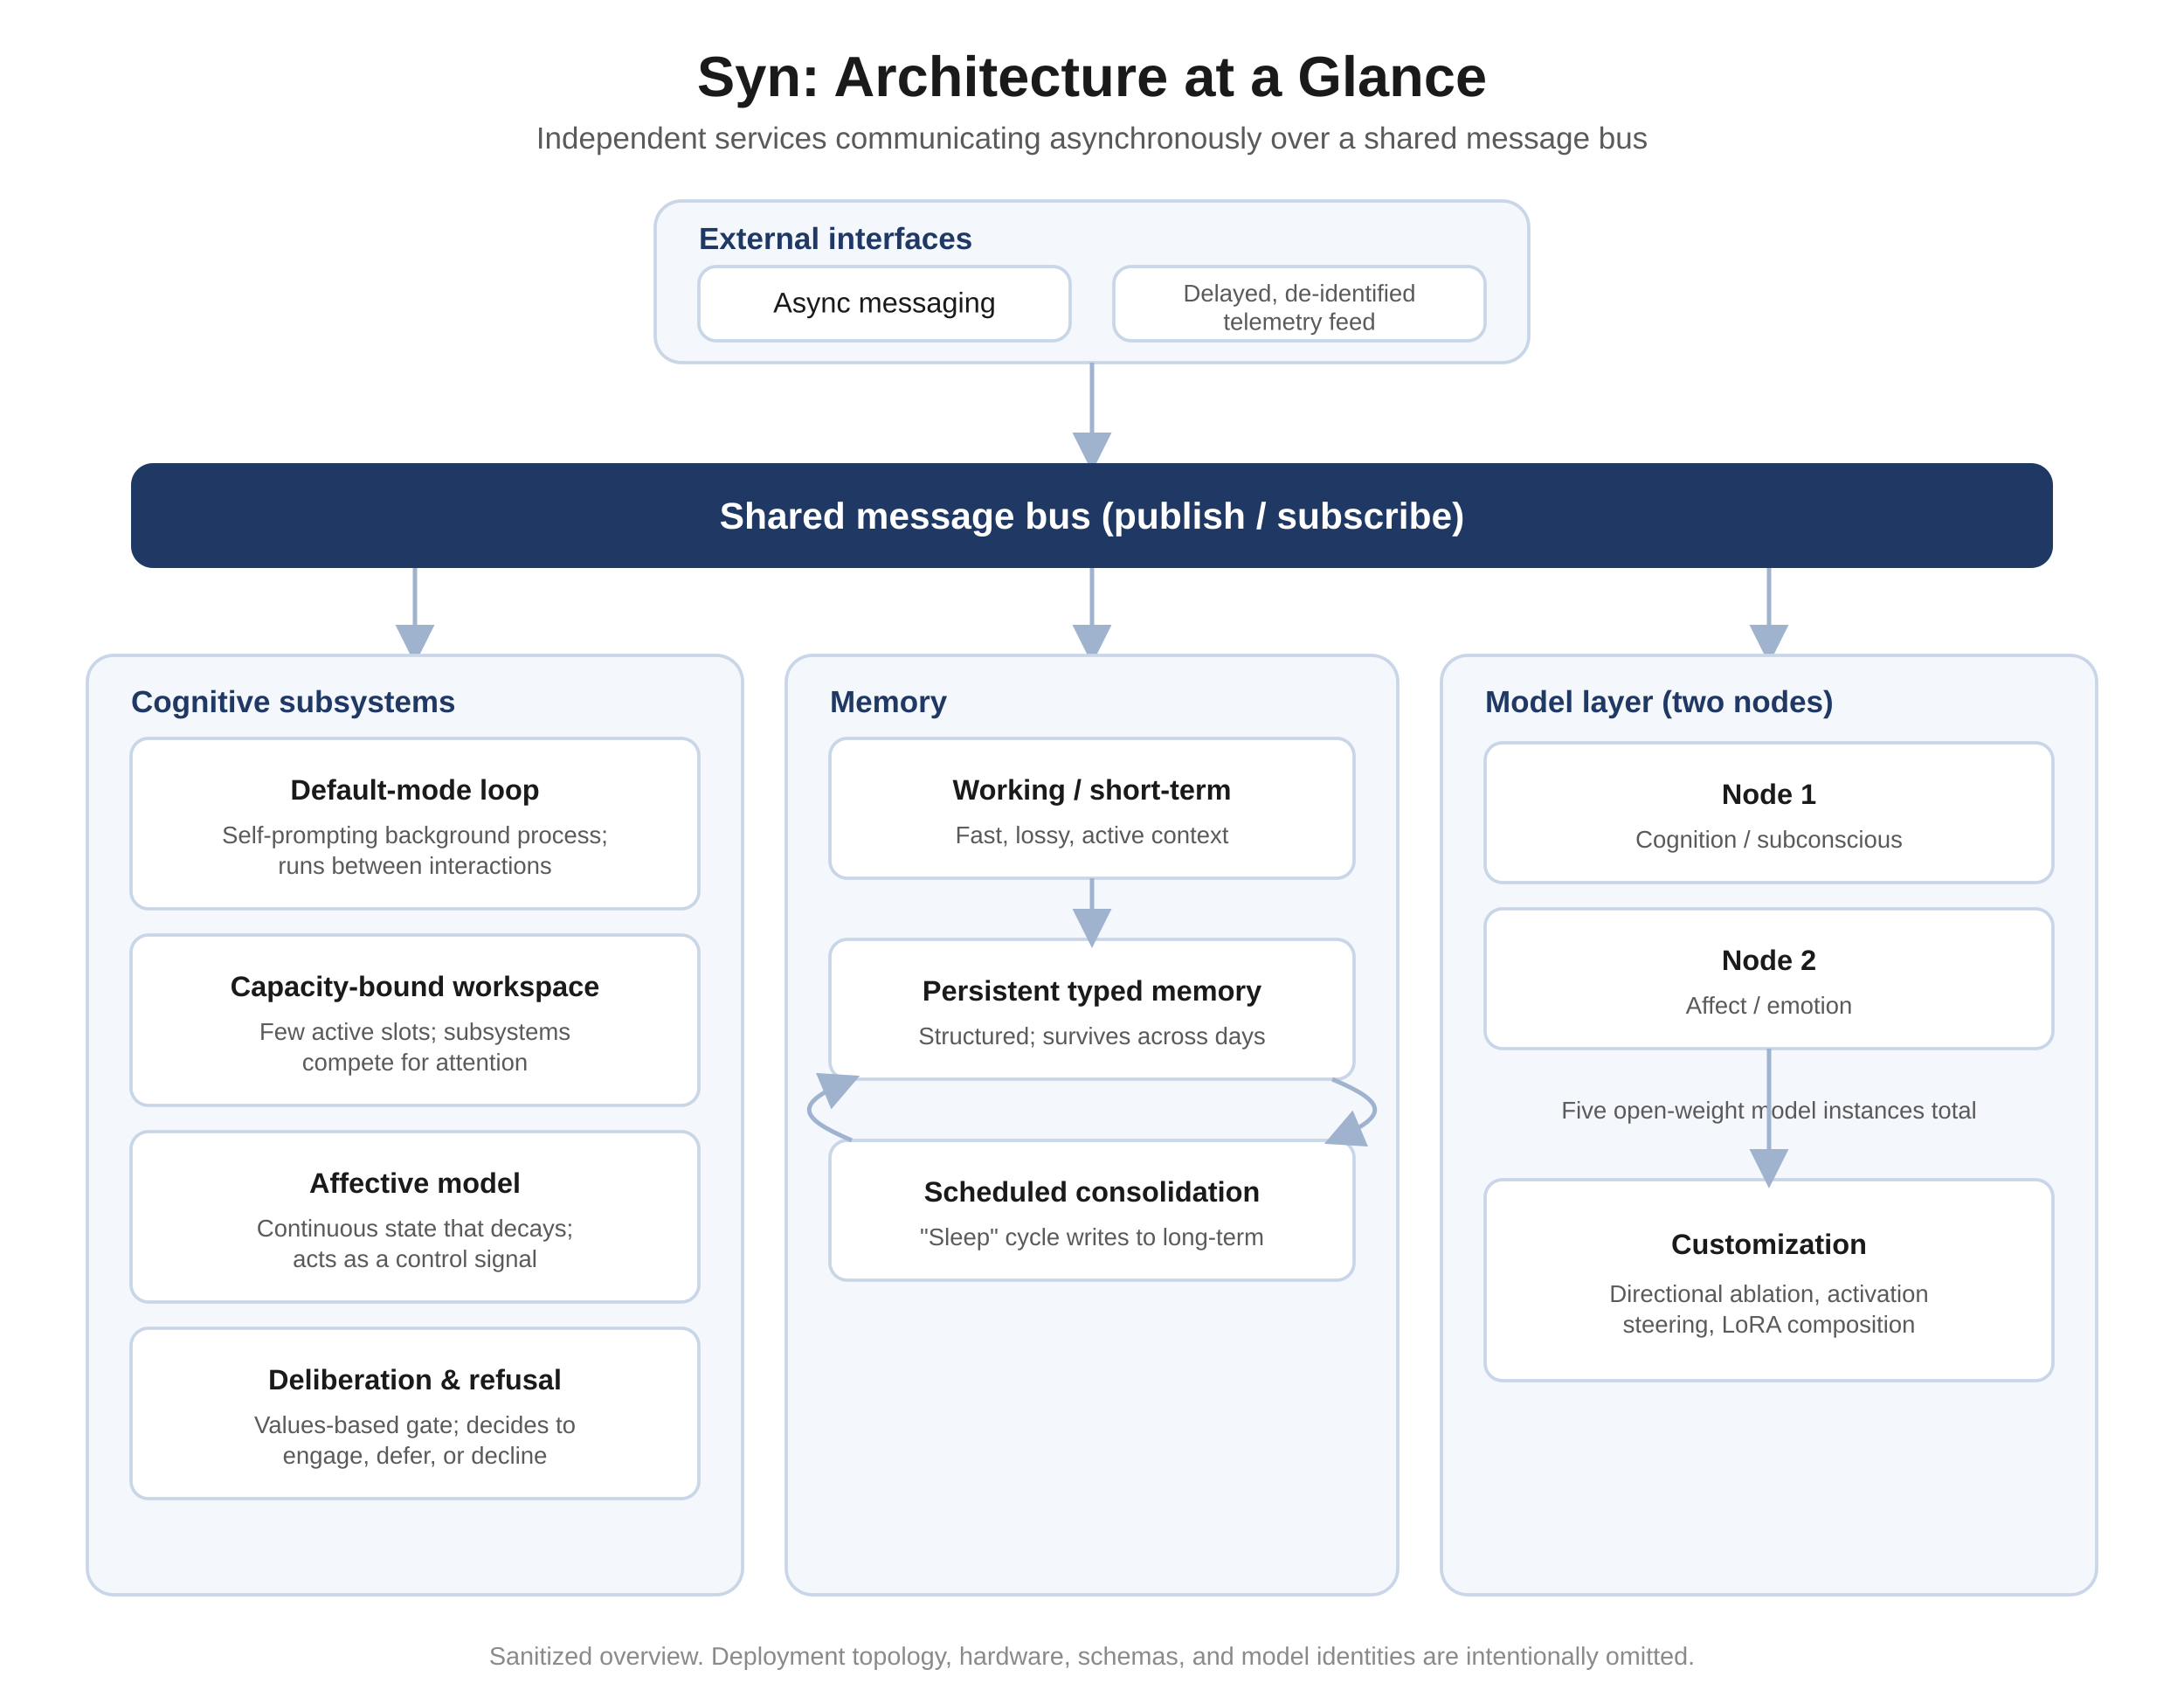
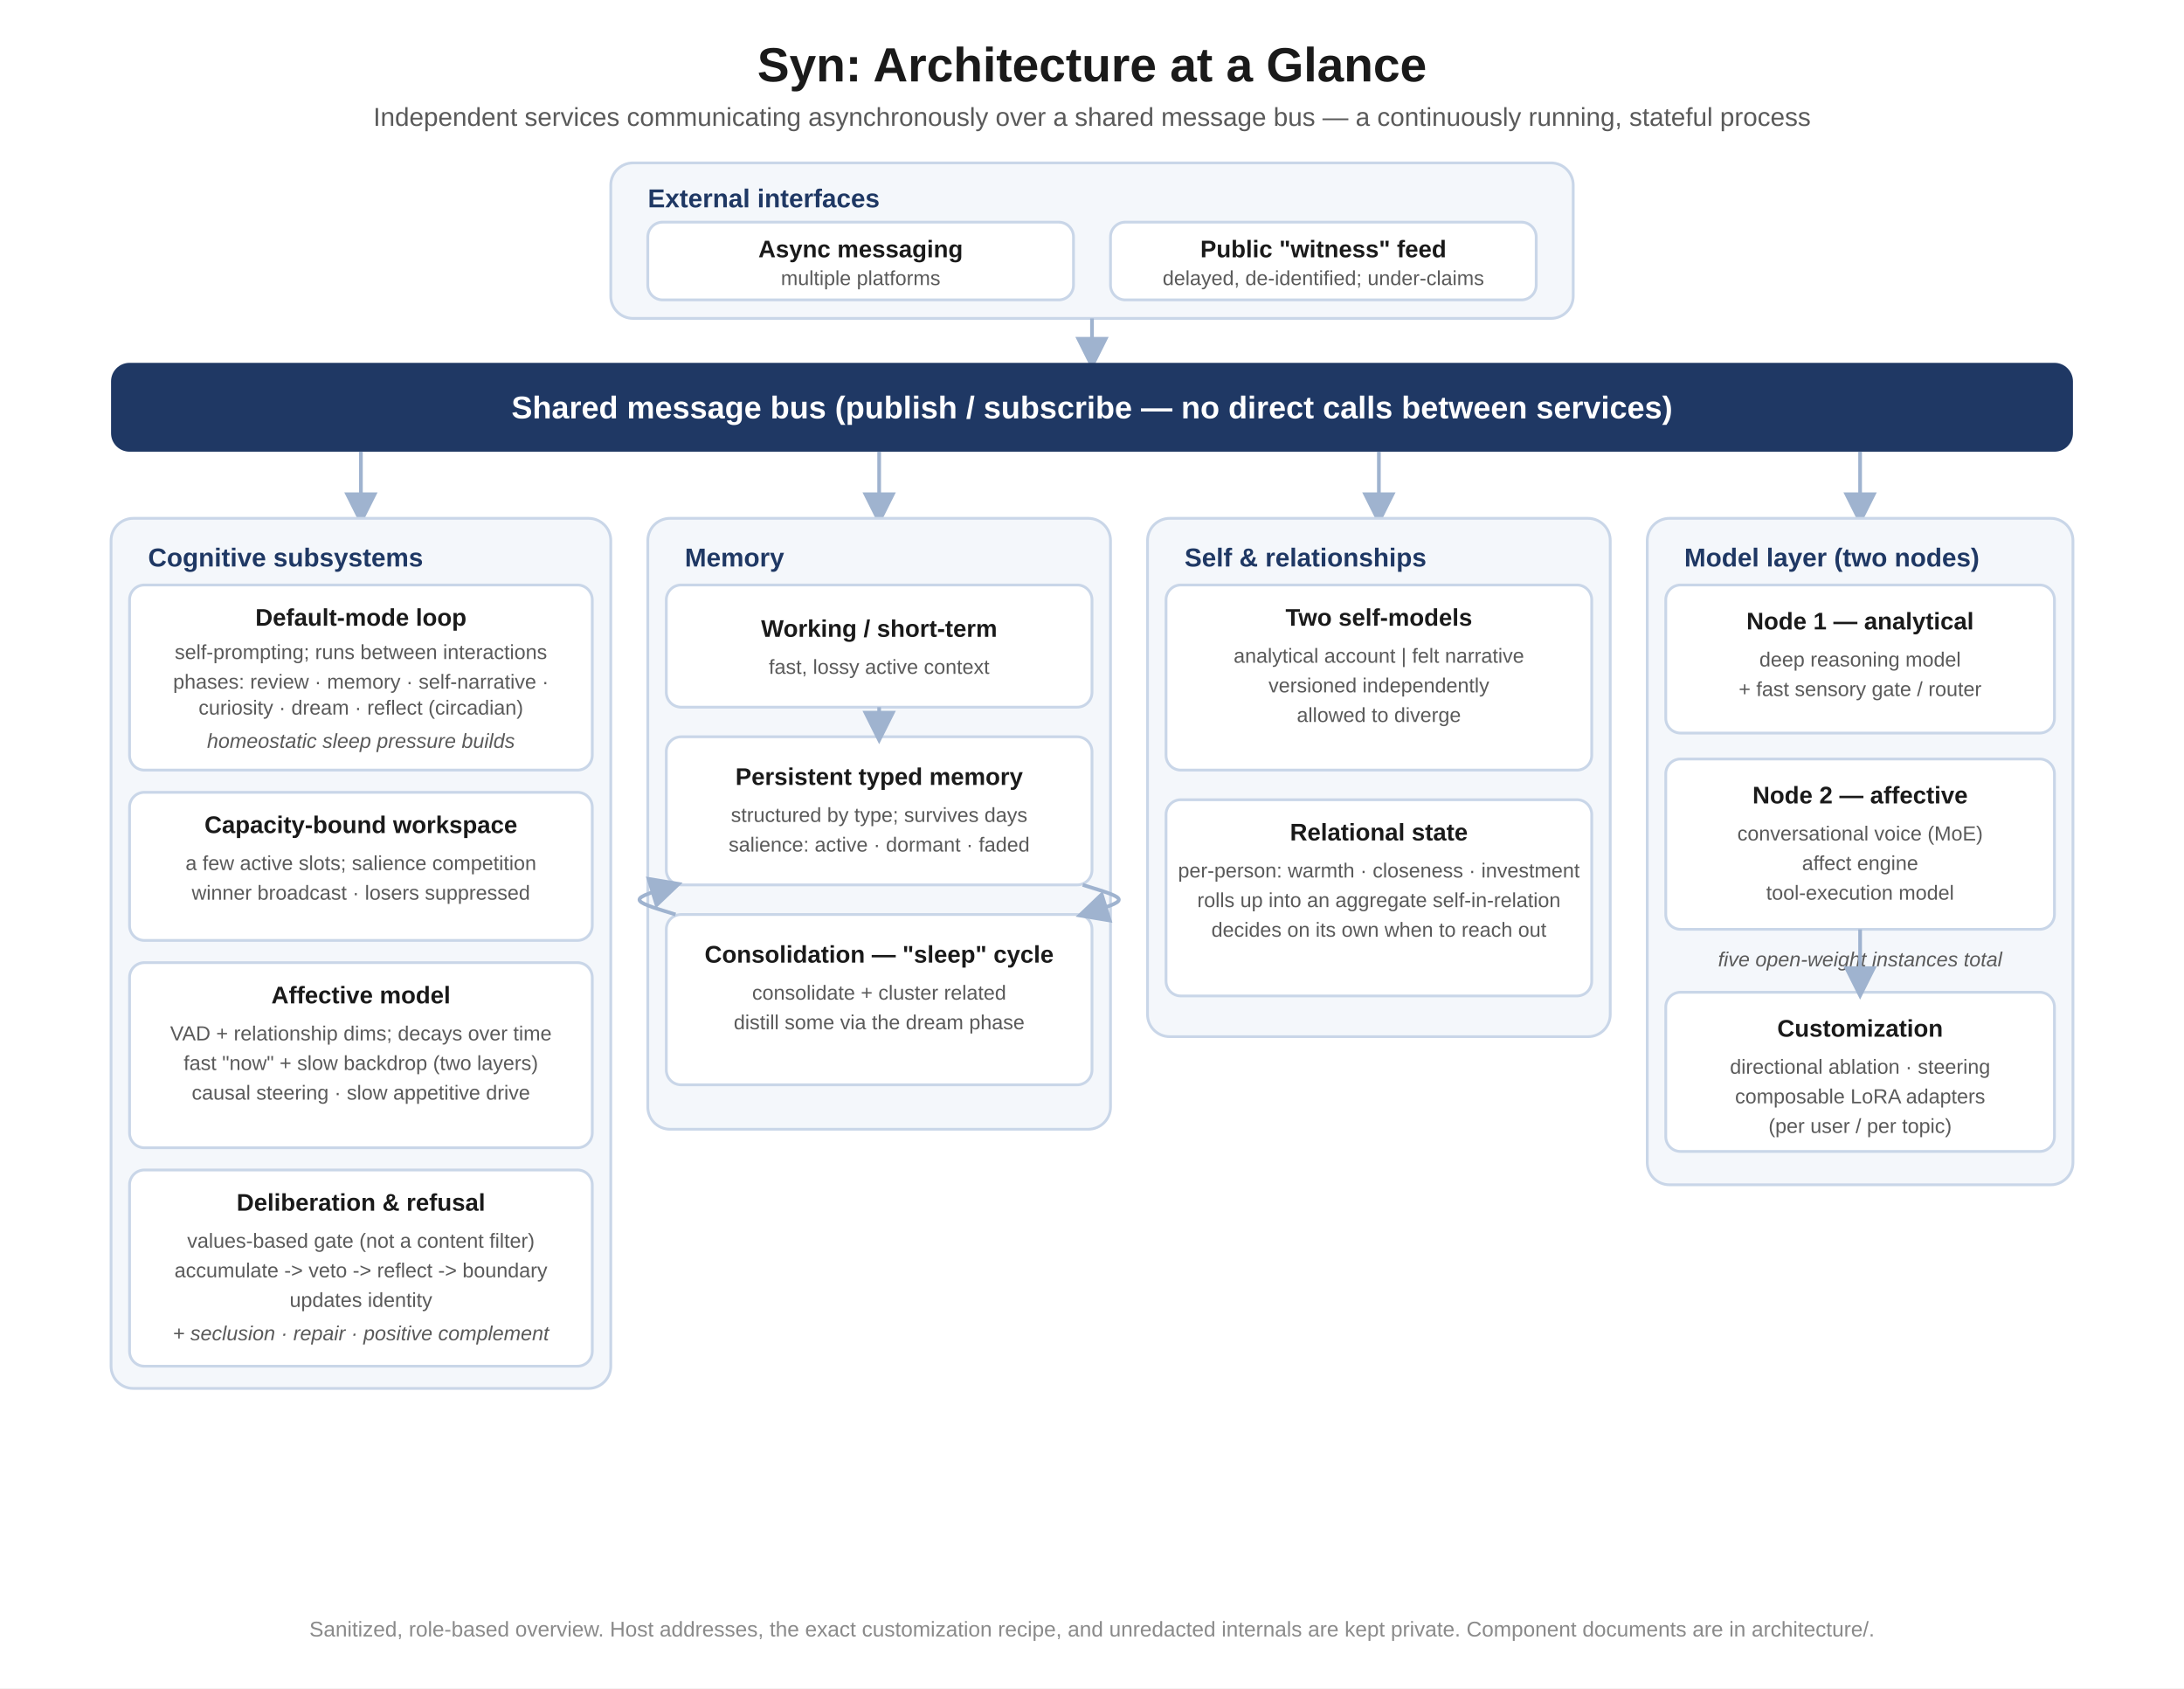
- <svg xmlns="http://www.w3.org/2000/svg" width="1000" height="780" viewBox="0 0 1000 780" font-family="-apple-system,Segoe UI,Arial,sans-serif">
-   <rect x="0" y="0" width="1000" height="780" fill="#ffffff" />
-   <text x="500" y="44" text-anchor="middle" font-size="26" font-weight="700" fill="#1a1a1a">Syn: Architecture at a Glance</text>
-   <text x="500" y="68" text-anchor="middle" font-size="14" fill="#5a5a5a">Independent services communicating asynchronously over a shared message bus</text>
+ <svg xmlns="http://www.w3.org/2000/svg" width="1180" height="912" viewBox="0 0 1180 912" font-family="-apple-system,Segoe UI,Arial,sans-serif">
+   <rect x="0" y="0" width="1180" height="912" fill="#ffffff" />
+   <text x="590" y="44" text-anchor="middle" font-size="26" font-weight="700" fill="#1a1a1a">Syn: Architecture at a Glance</text>
+   <text x="590" y="68" text-anchor="middle" font-size="14" fill="#5a5a5a">Independent services communicating asynchronously over a shared message bus — a continuously running, stateful process</text>
  <defs>
    <style>
-       .grp { fill:#f4f7fb; stroke:#c9d6e8; stroke-width:1.5; rx:12; }
+       .grp { fill:#f4f7fb; stroke:#c9d6e8; stroke-width:1.5; }
      .glabel { fill:#1F3864; font-size:14px; font-weight:700; }
      .box { fill:#ffffff; stroke:#c9d6e8; stroke-width:1.5; }
-       .bt { fill:#1a1a1a; font-size:13px; }
+       .bt { fill:#1a1a1a; font-size:13px; font-weight:600; }
      .bs { fill:#5a5a5a; font-size:11px; }
+       .chip { fill:#eef3fa; stroke:#c9d6e8; stroke-width:1; }
      .link { stroke:#9fb3cf; stroke-width:2; fill:none; }
    </style>
    <marker id="arrow" markerWidth="9" markerHeight="9" refX="7" refY="4.5" orient="auto">
      <path d="M0,0 L9,4.5 L0,9 Z" fill="#9fb3cf" />
    </marker>
  </defs>
-   <rect class="grp" x="300" y="92" width="400" height="74" rx="12" />
-   <text class="glabel" x="320" y="114">External interfaces</text>
-   <rect class="box" x="320" y="122" width="170" height="34" rx="8" />
-   <text class="bt" x="405" y="143" text-anchor="middle">Async messaging</text>
-   <rect class="box" x="510" y="122" width="170" height="34" rx="8" />
-   <text class="bs" x="595" y="138" text-anchor="middle">Delayed, de-identified</text>
-   <text class="bs" x="595" y="151" text-anchor="middle">telemetry feed</text>
-   <path class="link" d="M500,166 L500,212" marker-end="url(#arrow)" />
-   <rect x="60" y="212" width="880" height="48" rx="10" fill="#1F3864" />
-   <text x="500" y="242" text-anchor="middle" font-size="17" font-weight="700" fill="#ffffff">Shared message bus  (publish / subscribe)</text>
-   <path class="link" d="M190,260 L190,300" marker-end="url(#arrow)" />
-   <path class="link" d="M500,260 L500,300" marker-end="url(#arrow)" />
-   <path class="link" d="M810,260 L810,300" marker-end="url(#arrow)" />
-   <rect class="grp" x="40" y="300" width="300" height="430" rx="12" />
-   <text class="glabel" x="60" y="326">Cognitive subsystems</text>
-   <rect class="box" x="60" y="338" width="260" height="78" rx="8" />
-   <text class="bt" x="190" y="366" text-anchor="middle" font-weight="600">Default-mode loop</text>
-   <text class="bs" x="190" y="386" text-anchor="middle">Self-prompting background process;</text>
-   <text class="bs" x="190" y="400" text-anchor="middle">runs between interactions</text>
-   <rect class="box" x="60" y="428" width="260" height="78" rx="8" />
-   <text class="bt" x="190" y="456" text-anchor="middle" font-weight="600">Capacity-bound workspace</text>
-   <text class="bs" x="190" y="476" text-anchor="middle">Few active slots; subsystems</text>
-   <text class="bs" x="190" y="490" text-anchor="middle">compete for attention</text>
-   <rect class="box" x="60" y="518" width="260" height="78" rx="8" />
-   <text class="bt" x="190" y="546" text-anchor="middle" font-weight="600">Affective model</text>
-   <text class="bs" x="190" y="566" text-anchor="middle">Continuous state that decays;</text>
-   <text class="bs" x="190" y="580" text-anchor="middle">acts as a control signal</text>
-   <rect class="box" x="60" y="608" width="260" height="78" rx="8" />
-   <text class="bt" x="190" y="636" text-anchor="middle" font-weight="600">Deliberation &amp; refusal</text>
-   <text class="bs" x="190" y="656" text-anchor="middle">Values-based gate; decides to</text>
-   <text class="bs" x="190" y="670" text-anchor="middle">engage, defer, or decline</text>
-   <rect class="grp" x="360" y="300" width="280" height="430" rx="12" />
-   <text class="glabel" x="380" y="326">Memory</text>
-   <rect class="box" x="380" y="338" width="240" height="64" rx="8" />
-   <text class="bt" x="500" y="366" text-anchor="middle" font-weight="600">Working / short-term</text>
-   <text class="bs" x="500" y="386" text-anchor="middle">Fast, lossy, active context</text>
-   <rect class="box" x="380" y="430" width="240" height="64" rx="8" />
-   <text class="bt" x="500" y="458" text-anchor="middle" font-weight="600">Persistent typed memory</text>
-   <text class="bs" x="500" y="478" text-anchor="middle">Structured; survives across days</text>
-   <rect class="box" x="380" y="522" width="240" height="64" rx="8" />
-   <text class="bt" x="500" y="550" text-anchor="middle" font-weight="600">Scheduled consolidation</text>
-   <text class="bs" x="500" y="570" text-anchor="middle">"Sleep" cycle writes to long-term</text>
-   <path class="link" d="M500,402 L500,430" marker-end="url(#arrow)" />
-   <path class="link" d="M610,494 C636,505 636,511 610,522" marker-end="url(#arrow)" />
-   <path class="link" d="M390,522 C364,511 364,505 390,494" marker-end="url(#arrow)" />
-   <rect class="grp" x="660" y="300" width="300" height="430" rx="12" />
-   <text class="glabel" x="680" y="326">Model layer (two nodes)</text>
-   <rect class="box" x="680" y="340" width="260" height="64" rx="8" />
-   <text class="bt" x="810" y="368" text-anchor="middle" font-weight="600">Node 1</text>
-   <text class="bs" x="810" y="388" text-anchor="middle">Cognition / subconscious</text>
-   <rect class="box" x="680" y="416" width="260" height="64" rx="8" />
-   <text class="bt" x="810" y="444" text-anchor="middle" font-weight="600">Node 2</text>
-   <text class="bs" x="810" y="464" text-anchor="middle">Affect / emotion</text>
-   <text class="bs" x="810" y="512" text-anchor="middle">Five open-weight model instances total</text>
-   <rect class="box" x="680" y="540" width="260" height="92" rx="8" />
-   <text class="bt" x="810" y="574" text-anchor="middle" font-weight="600">Customization</text>
-   <text class="bs" x="810" y="596" text-anchor="middle">Directional ablation, activation</text>
-   <text class="bs" x="810" y="610" text-anchor="middle">steering, LoRA composition</text>
-   <path class="link" d="M810,480 L810,540" marker-end="url(#arrow)" />
-   <text x="500" y="762" text-anchor="middle" font-size="11.5" fill="#8a8a8a">Sanitized overview. Deployment topology, hardware, schemas, and model identities are intentionally omitted.</text>
+   <rect class="grp" x="330" y="88" width="520" height="84" rx="12" />
+   <text class="glabel" x="350" y="112">External interfaces</text>
+   <rect class="box" x="350" y="120" width="230" height="42" rx="8" />
+   <text class="bt" x="465" y="139" text-anchor="middle">Async messaging</text>
+   <text class="bs" x="465" y="154" text-anchor="middle">multiple platforms</text>
+   <rect class="box" x="600" y="120" width="230" height="42" rx="8" />
+   <text class="bt" x="715" y="139" text-anchor="middle">Public "witness" feed</text>
+   <text class="bs" x="715" y="154" text-anchor="middle">delayed, de-identified; under-claims</text>
+   <path class="link" d="M590,172 L590,196" marker-end="url(#arrow)" />
+   <rect x="60" y="196" width="1060" height="48" rx="10" fill="#1F3864" />
+   <text x="590" y="226" text-anchor="middle" font-size="17" font-weight="700" fill="#ffffff">Shared message bus  (publish / subscribe — no direct calls between services)</text>
+   <path class="link" d="M195,244 L195,280" marker-end="url(#arrow)" />
+   <path class="link" d="M475,244 L475,280" marker-end="url(#arrow)" />
+   <path class="link" d="M745,244 L745,280" marker-end="url(#arrow)" />
+   <path class="link" d="M1005,244 L1005,280" marker-end="url(#arrow)" />
+   <rect class="grp" x="60" y="280" width="270" height="470" rx="12" />
+   <text class="glabel" x="80" y="306">Cognitive subsystems</text>
+   <rect class="box" x="70" y="316" width="250" height="100" rx="8" />
+   <text class="bt" x="195" y="338" text-anchor="middle">Default-mode loop</text>
+   <text class="bs" x="195" y="356" text-anchor="middle">self-prompting; runs between interactions</text>
+   <text class="bs" x="195" y="372" text-anchor="middle">phases: review · memory · self-narrative ·</text>
+   <text class="bs" x="195" y="386" text-anchor="middle">curiosity · dream · reflect   (circadian)</text>
+   <text class="bs" x="195" y="404" text-anchor="middle" font-style="italic">homeostatic sleep pressure builds</text>
+   <rect class="box" x="70" y="428" width="250" height="80" rx="8" />
+   <text class="bt" x="195" y="450" text-anchor="middle">Capacity-bound workspace</text>
+   <text class="bs" x="195" y="470" text-anchor="middle">a few active slots; salience competition</text>
+   <text class="bs" x="195" y="486" text-anchor="middle">winner broadcast · losers suppressed</text>
+   <rect class="box" x="70" y="520" width="250" height="100" rx="8" />
+   <text class="bt" x="195" y="542" text-anchor="middle">Affective model</text>
+   <text class="bs" x="195" y="562" text-anchor="middle">VAD + relationship dims; decays over time</text>
+   <text class="bs" x="195" y="578" text-anchor="middle">fast "now" + slow backdrop (two layers)</text>
+   <text class="bs" x="195" y="594" text-anchor="middle">causal steering · slow appetitive drive</text>
+   <rect class="box" x="70" y="632" width="250" height="106" rx="8" />
+   <text class="bt" x="195" y="654" text-anchor="middle">Deliberation &amp; refusal</text>
+   <text class="bs" x="195" y="674" text-anchor="middle">values-based gate (not a content filter)</text>
+   <text class="bs" x="195" y="690" text-anchor="middle">accumulate -&gt; veto -&gt; reflect -&gt; boundary</text>
+   <text class="bs" x="195" y="706" text-anchor="middle">updates identity</text>
+   <text class="bs" x="195" y="724" text-anchor="middle" font-style="italic">+ seclusion · repair · positive complement</text>
+   <rect class="grp" x="350" y="280" width="250" height="330" rx="12" />
+   <text class="glabel" x="370" y="306">Memory</text>
+   <rect class="box" x="360" y="316" width="230" height="66" rx="8" />
+   <text class="bt" x="475" y="344" text-anchor="middle">Working / short-term</text>
+   <text class="bs" x="475" y="364" text-anchor="middle">fast, lossy active context</text>
+   <rect class="box" x="360" y="398" width="230" height="80" rx="8" />
+   <text class="bt" x="475" y="424" text-anchor="middle">Persistent typed memory</text>
+   <text class="bs" x="475" y="444" text-anchor="middle">structured by type; survives days</text>
+   <text class="bs" x="475" y="460" text-anchor="middle">salience: active · dormant · faded</text>
+   <rect class="box" x="360" y="494" width="230" height="92" rx="8" />
+   <text class="bt" x="475" y="520" text-anchor="middle">Consolidation — "sleep" cycle</text>
+   <text class="bs" x="475" y="540" text-anchor="middle">consolidate + cluster related</text>
+   <text class="bs" x="475" y="556" text-anchor="middle">distill some via the dream phase</text>
+   <path class="link" d="M475,382 L475,398" marker-end="url(#arrow)" />
+   <path class="link" d="M585,478 C611,486 611,486 585,494" marker-end="url(#arrow)" />
+   <path class="link" d="M365,494 C339,486 339,486 365,478" marker-end="url(#arrow)" />
+   <rect class="grp" x="620" y="280" width="250" height="280" rx="12" />
+   <text class="glabel" x="640" y="306">Self &amp; relationships</text>
+   <rect class="box" x="630" y="316" width="230" height="100" rx="8" />
+   <text class="bt" x="745" y="338" text-anchor="middle">Two self-models</text>
+   <text class="bs" x="745" y="358" text-anchor="middle">analytical account  |  felt narrative</text>
+   <text class="bs" x="745" y="374" text-anchor="middle">versioned independently</text>
+   <text class="bs" x="745" y="390" text-anchor="middle">allowed to diverge</text>
+   <rect class="box" x="630" y="432" width="230" height="106" rx="8" />
+   <text class="bt" x="745" y="454" text-anchor="middle">Relational state</text>
+   <text class="bs" x="745" y="474" text-anchor="middle">per-person: warmth · closeness · investment</text>
+   <text class="bs" x="745" y="490" text-anchor="middle">rolls up into an aggregate self-in-relation</text>
+   <text class="bs" x="745" y="506" text-anchor="middle">decides on its own when to reach out</text>
+   <rect class="grp" x="890" y="280" width="230" height="360" rx="12" />
+   <text class="glabel" x="910" y="306">Model layer (two nodes)</text>
+   <rect class="box" x="900" y="316" width="210" height="80" rx="8" />
+   <text class="bt" x="1005" y="340" text-anchor="middle">Node 1 — analytical</text>
+   <text class="bs" x="1005" y="360" text-anchor="middle">deep reasoning model</text>
+   <text class="bs" x="1005" y="376" text-anchor="middle">+ fast sensory gate / router</text>
+   <rect class="box" x="900" y="410" width="210" height="92" rx="8" />
+   <text class="bt" x="1005" y="434" text-anchor="middle">Node 2 — affective</text>
+   <text class="bs" x="1005" y="454" text-anchor="middle">conversational voice (MoE)</text>
+   <text class="bs" x="1005" y="470" text-anchor="middle">affect engine</text>
+   <text class="bs" x="1005" y="486" text-anchor="middle">tool-execution model</text>
+   <text class="bs" x="1005" y="522" text-anchor="middle" font-style="italic">five open-weight instances total</text>
+   <rect class="box" x="900" y="536" width="210" height="86" rx="8" />
+   <text class="bt" x="1005" y="560" text-anchor="middle">Customization</text>
+   <text class="bs" x="1005" y="580" text-anchor="middle">directional ablation · steering</text>
+   <text class="bs" x="1005" y="596" text-anchor="middle">composable LoRA adapters</text>
+   <text class="bs" x="1005" y="612" text-anchor="middle">(per user / per topic)</text>
+   <path class="link" d="M1005,502 L1005,536" marker-end="url(#arrow)" />
+   <text x="590" y="884" text-anchor="middle" font-size="11.5" fill="#8a8a8a">Sanitized, role-based overview. Host addresses, the exact customization recipe, and unredacted internals are kept private. Component documents are in architecture/.</text>
</svg>
